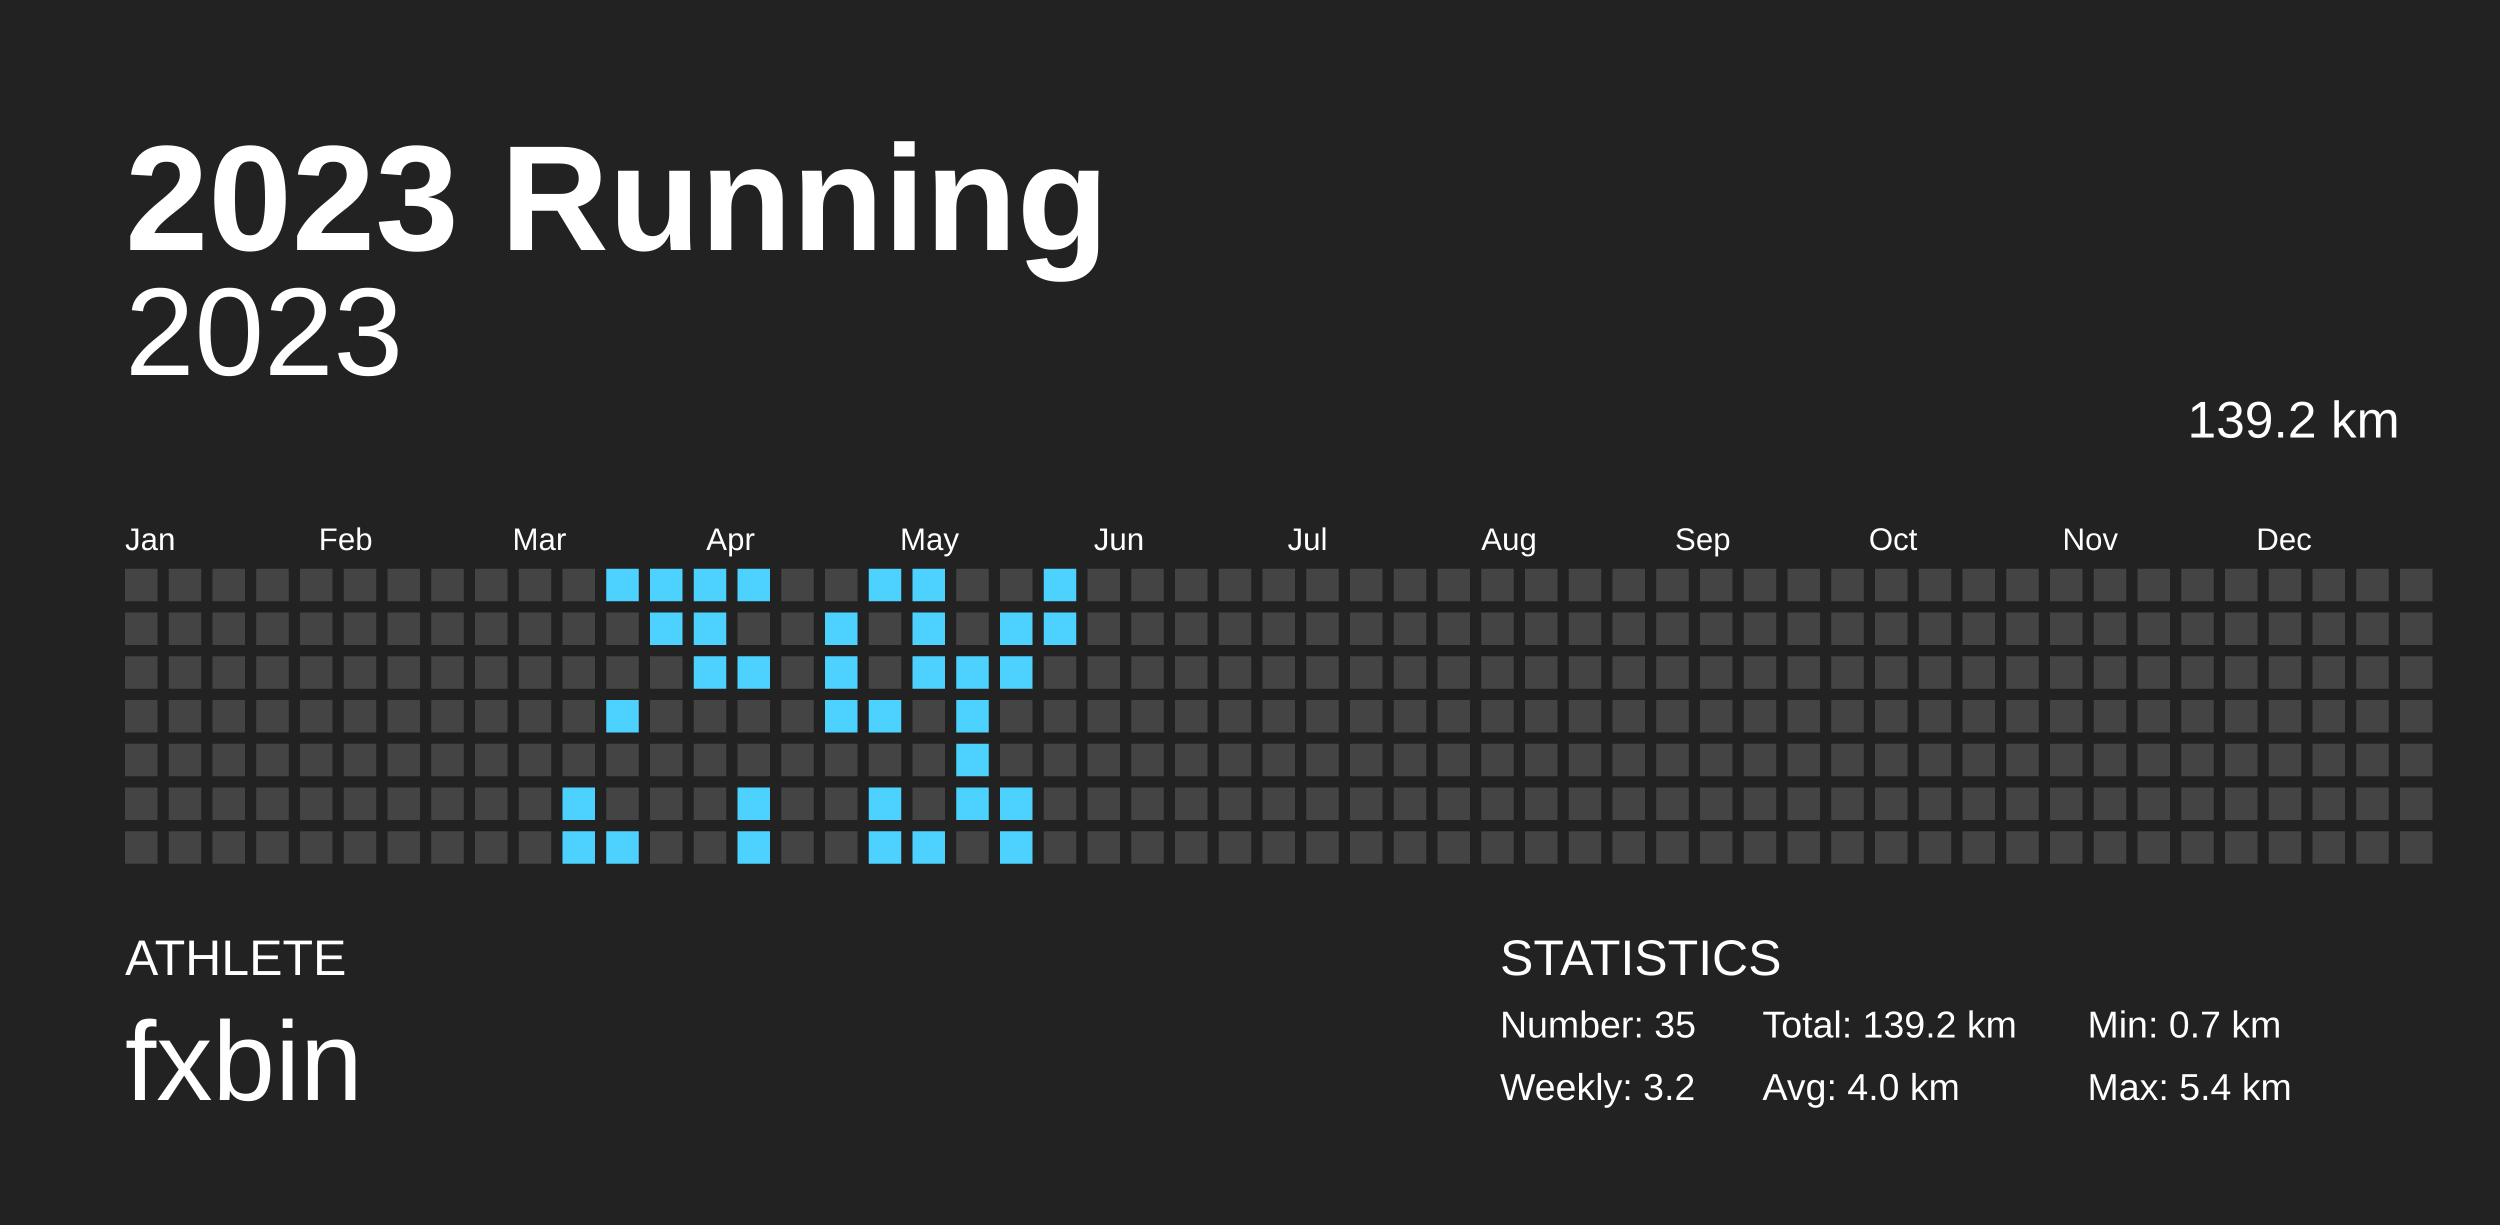
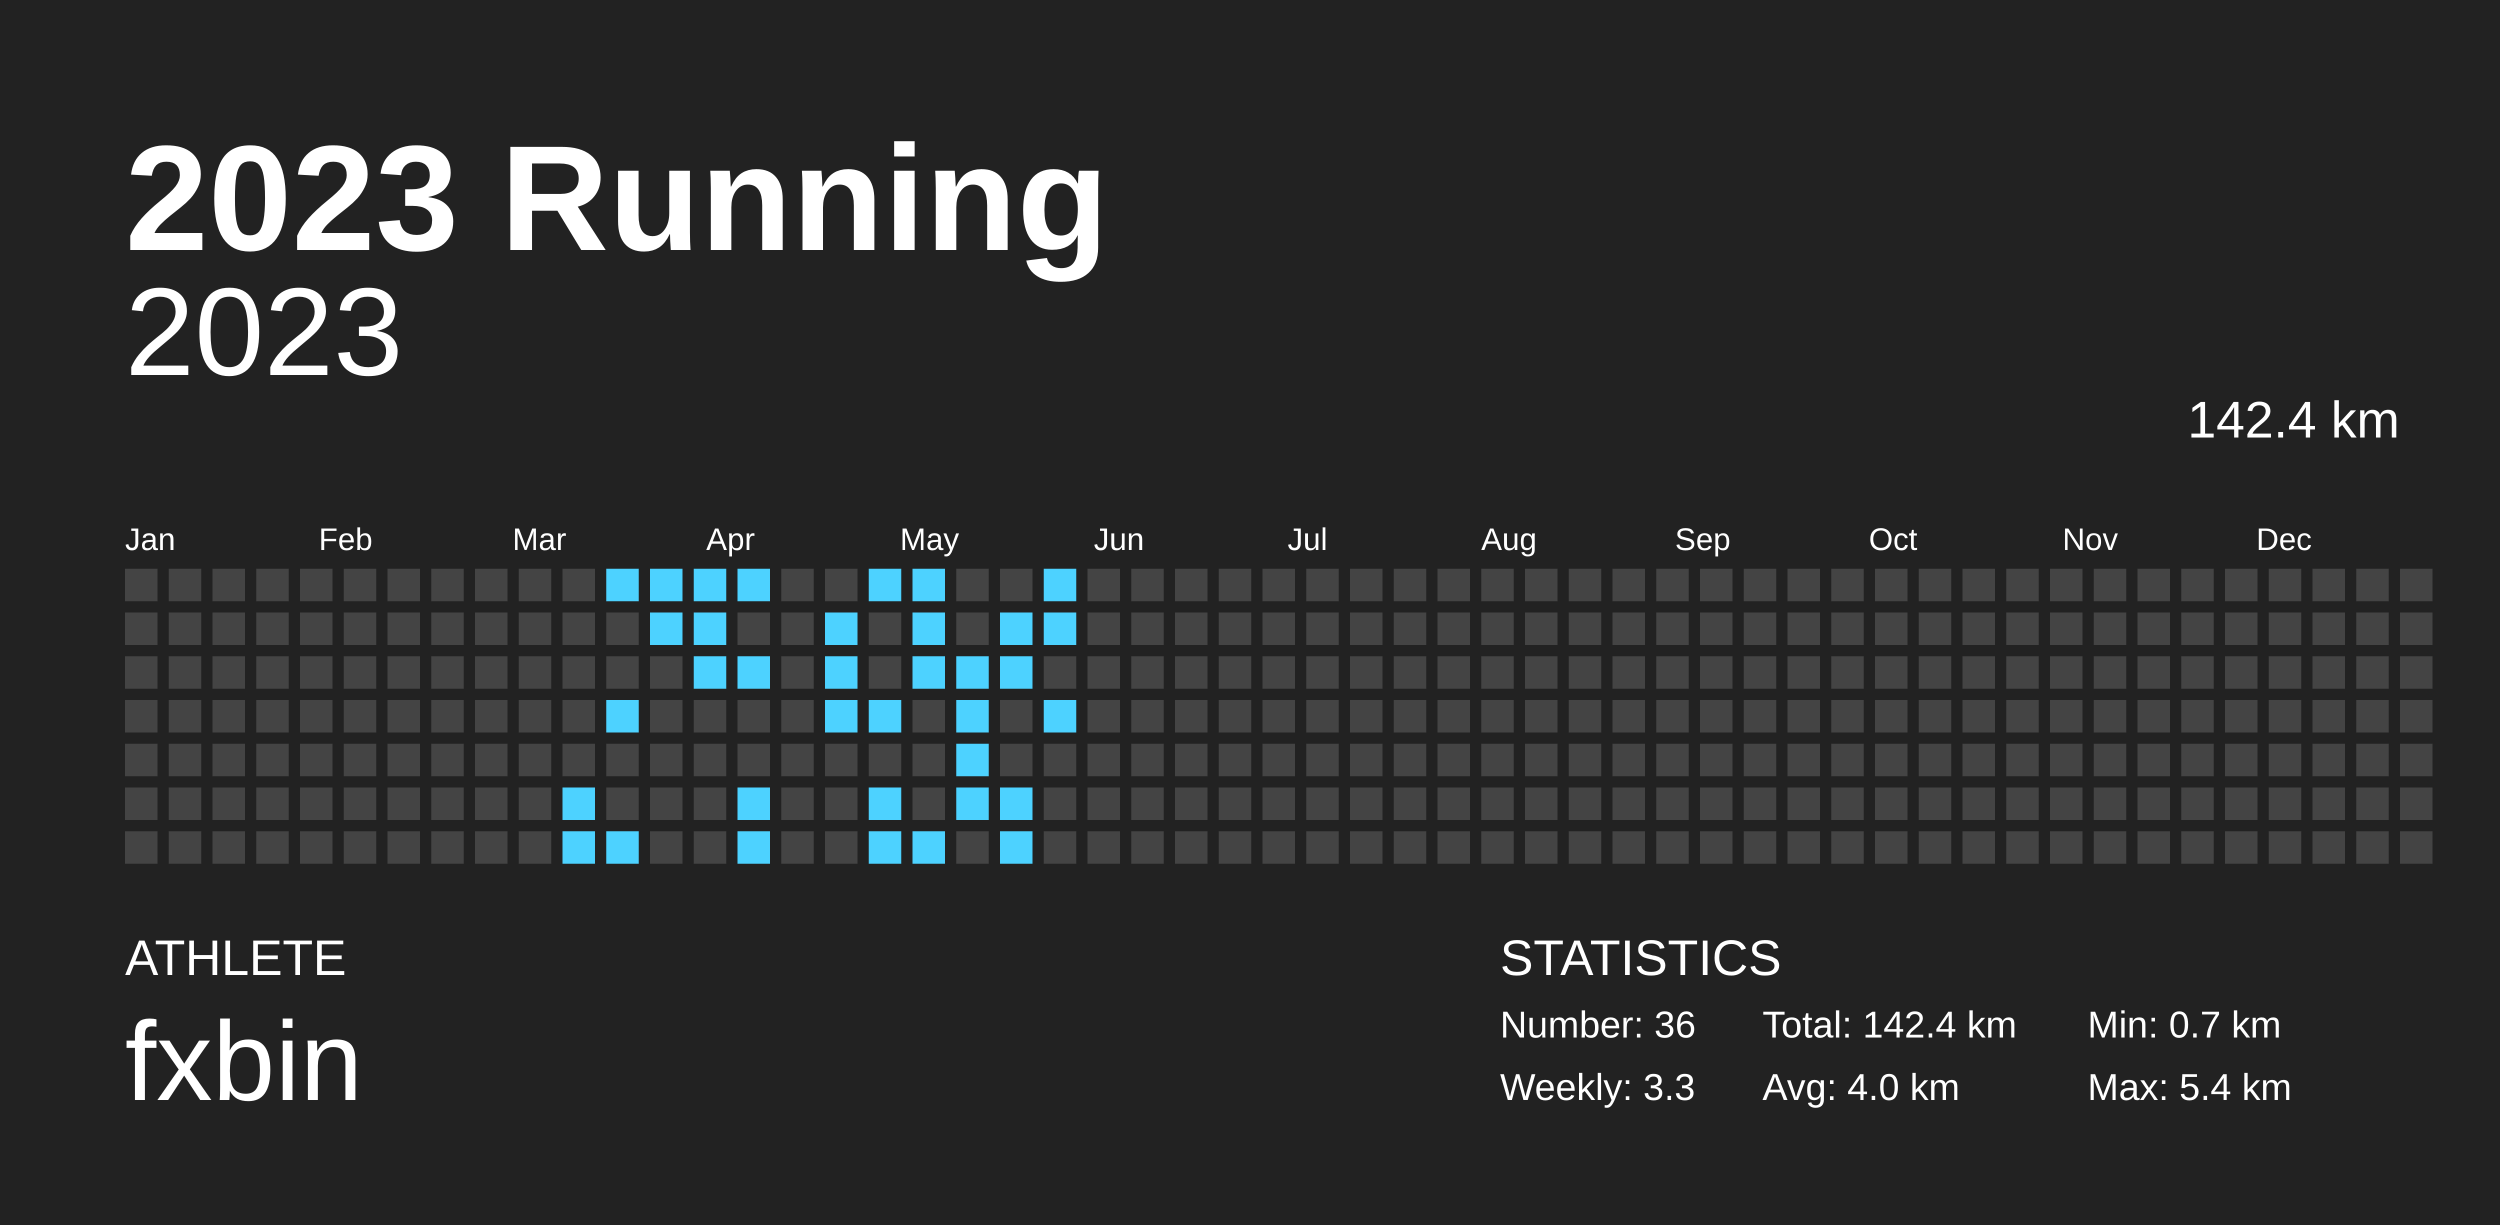
<svg xmlns="http://www.w3.org/2000/svg" baseProfile="full" height="98mm" version="1.1" viewBox="0,0,200,98" width="200mm">
  <defs />
  <rect fill="#222222" height="98" width="200" x="0" y="0" />
  <text fill="#FFFFFF" style="font-size:12px; font-family:Arial; font-weight:bold;" x="10" y="20">2023 Running</text>
  <text fill="#FFFFFF" style="font-size:4px; font-family:Arial" x="10" y="78">ATHLETE</text>
  <text fill="#FFFFFF" style="font-size:9px; font-family:Arial" x="10" y="88">fxbin</text>
  <text fill="#FFFFFF" style="font-size:4px; font-family:Arial" x="120" y="78">STATISTICS</text>
-   <text fill="#FFFFFF" style="font-size:3px; font-family:Arial" x="120" y="83">Number: 35</text>
-   <text fill="#FFFFFF" style="font-size:3px; font-family:Arial" x="120" y="88">Weekly: 3.2</text>
-   <text fill="#FFFFFF" style="font-size:3px; font-family:Arial" x="141" y="83">Total: 139.2 km</text>
+   <text fill="#FFFFFF" style="font-size:3px; font-family:Arial" x="120" y="83">Number: 36</text>
+   <text fill="#FFFFFF" style="font-size:3px; font-family:Arial" x="120" y="88">Weekly: 3.3</text>
+   <text fill="#FFFFFF" style="font-size:3px; font-family:Arial" x="141" y="83">Total: 142.4 km</text>
  <text fill="#FFFFFF" style="font-size:3px; font-family:Arial" x="141" y="88">Avg: 4.0 km</text>
  <text fill="#FFFFFF" style="font-size:3px; font-family:Arial" x="167" y="83">Min: 0.7 km</text>
  <text fill="#FFFFFF" style="font-size:3px; font-family:Arial" x="167" y="88">Max: 5.4 km</text>
  <text alignment-baseline="hanging" fill="#FFFFFF" style="font-size:10.0px; font-family:Arial;" x="10" y="30">2023</text>
-   <text alignment-baseline="hanging" fill="#FFFFFF" style="font-size:4.125px; font-family:Arial;" x="175" y="35">139.2 km</text>
+   <text alignment-baseline="hanging" fill="#FFFFFF" style="font-size:4.125px; font-family:Arial;" x="175" y="35">142.4 km</text>
  <text fill="#FFFFFF" style="font-size:2.5px; font-family:Arial" x="10.0" y="44">Jan</text>
  <text fill="#FFFFFF" style="font-size:2.5px; font-family:Arial" x="25.5" y="44">Feb</text>
  <text fill="#FFFFFF" style="font-size:2.5px; font-family:Arial" x="41.0" y="44">Mar</text>
  <text fill="#FFFFFF" style="font-size:2.5px; font-family:Arial" x="56.5" y="44">Apr</text>
  <text fill="#FFFFFF" style="font-size:2.5px; font-family:Arial" x="72.0" y="44">May</text>
  <text fill="#FFFFFF" style="font-size:2.5px; font-family:Arial" x="87.5" y="44">Jun</text>
  <text fill="#FFFFFF" style="font-size:2.5px; font-family:Arial" x="103.0" y="44">Jul</text>
  <text fill="#FFFFFF" style="font-size:2.5px; font-family:Arial" x="118.5" y="44">Aug</text>
  <text fill="#FFFFFF" style="font-size:2.5px; font-family:Arial" x="134.0" y="44">Sep</text>
  <text fill="#FFFFFF" style="font-size:2.5px; font-family:Arial" x="149.5" y="44">Oct</text>
  <text fill="#FFFFFF" style="font-size:2.5px; font-family:Arial" x="165.0" y="44">Nov</text>
  <text fill="#FFFFFF" style="font-size:2.5px; font-family:Arial" x="180.5" y="44">Dec</text>
  <rect fill="#444444" height="2.6" width="2.6" x="10.0" y="45.5" />
  <rect fill="#444444" height="2.6" width="2.6" x="10.0" y="49.0" />
  <rect fill="#444444" height="2.6" width="2.6" x="10.0" y="52.5" />
  <rect fill="#444444" height="2.6" width="2.6" x="10.0" y="56.0" />
  <rect fill="#444444" height="2.6" width="2.6" x="10.0" y="59.5" />
  <rect fill="#444444" height="2.6" width="2.6" x="10.0" y="63.0" />
  <rect fill="#444444" height="2.6" width="2.6" x="10.0" y="66.5" />
  <rect fill="#444444" height="2.6" width="2.6" x="13.5" y="45.5" />
  <rect fill="#444444" height="2.6" width="2.6" x="13.5" y="49.0" />
  <rect fill="#444444" height="2.6" width="2.6" x="13.5" y="52.5" />
  <rect fill="#444444" height="2.6" width="2.6" x="13.5" y="56.0" />
  <rect fill="#444444" height="2.6" width="2.6" x="13.5" y="59.5" />
  <rect fill="#444444" height="2.6" width="2.6" x="13.5" y="63.0" />
  <rect fill="#444444" height="2.6" width="2.6" x="13.5" y="66.5" />
  <rect fill="#444444" height="2.6" width="2.6" x="17.0" y="45.5" />
  <rect fill="#444444" height="2.6" width="2.6" x="17.0" y="49.0" />
  <rect fill="#444444" height="2.6" width="2.6" x="17.0" y="52.5" />
  <rect fill="#444444" height="2.6" width="2.6" x="17.0" y="56.0" />
  <rect fill="#444444" height="2.6" width="2.6" x="17.0" y="59.5" />
  <rect fill="#444444" height="2.6" width="2.6" x="17.0" y="63.0" />
  <rect fill="#444444" height="2.6" width="2.6" x="17.0" y="66.5" />
  <rect fill="#444444" height="2.6" width="2.6" x="20.5" y="45.5" />
  <rect fill="#444444" height="2.6" width="2.6" x="20.5" y="49.0" />
  <rect fill="#444444" height="2.6" width="2.6" x="20.5" y="52.5" />
  <rect fill="#444444" height="2.6" width="2.6" x="20.5" y="56.0" />
  <rect fill="#444444" height="2.6" width="2.6" x="20.5" y="59.5" />
  <rect fill="#444444" height="2.6" width="2.6" x="20.5" y="63.0" />
  <rect fill="#444444" height="2.6" width="2.6" x="20.5" y="66.5" />
  <rect fill="#444444" height="2.6" width="2.6" x="24.0" y="45.5" />
  <rect fill="#444444" height="2.6" width="2.6" x="24.0" y="49.0" />
  <rect fill="#444444" height="2.6" width="2.6" x="24.0" y="52.5" />
  <rect fill="#444444" height="2.6" width="2.6" x="24.0" y="56.0" />
  <rect fill="#444444" height="2.6" width="2.6" x="24.0" y="59.5" />
  <rect fill="#444444" height="2.6" width="2.6" x="24.0" y="63.0" />
  <rect fill="#444444" height="2.6" width="2.6" x="24.0" y="66.5" />
  <rect fill="#444444" height="2.6" width="2.6" x="27.5" y="45.5" />
  <rect fill="#444444" height="2.6" width="2.6" x="27.5" y="49.0" />
  <rect fill="#444444" height="2.6" width="2.6" x="27.5" y="52.5" />
  <rect fill="#444444" height="2.6" width="2.6" x="27.5" y="56.0" />
  <rect fill="#444444" height="2.6" width="2.6" x="27.5" y="59.5" />
  <rect fill="#444444" height="2.6" width="2.6" x="27.5" y="63.0" />
  <rect fill="#444444" height="2.6" width="2.6" x="27.5" y="66.5" />
  <rect fill="#444444" height="2.6" width="2.6" x="31.0" y="45.5" />
  <rect fill="#444444" height="2.6" width="2.6" x="31.0" y="49.0" />
  <rect fill="#444444" height="2.6" width="2.6" x="31.0" y="52.5" />
  <rect fill="#444444" height="2.6" width="2.6" x="31.0" y="56.0" />
  <rect fill="#444444" height="2.6" width="2.6" x="31.0" y="59.5" />
  <rect fill="#444444" height="2.6" width="2.6" x="31.0" y="63.0" />
  <rect fill="#444444" height="2.6" width="2.6" x="31.0" y="66.5" />
  <rect fill="#444444" height="2.6" width="2.6" x="34.5" y="45.5" />
  <rect fill="#444444" height="2.6" width="2.6" x="34.5" y="49.0" />
  <rect fill="#444444" height="2.6" width="2.6" x="34.5" y="52.5" />
  <rect fill="#444444" height="2.6" width="2.6" x="34.5" y="56.0" />
  <rect fill="#444444" height="2.6" width="2.6" x="34.5" y="59.5" />
  <rect fill="#444444" height="2.6" width="2.6" x="34.5" y="63.0" />
  <rect fill="#444444" height="2.6" width="2.6" x="34.5" y="66.5" />
  <rect fill="#444444" height="2.6" width="2.6" x="38.0" y="45.5" />
  <rect fill="#444444" height="2.6" width="2.6" x="38.0" y="49.0" />
  <rect fill="#444444" height="2.6" width="2.6" x="38.0" y="52.5" />
  <rect fill="#444444" height="2.6" width="2.6" x="38.0" y="56.0" />
  <rect fill="#444444" height="2.6" width="2.6" x="38.0" y="59.5" />
  <rect fill="#444444" height="2.6" width="2.6" x="38.0" y="63.0" />
  <rect fill="#444444" height="2.6" width="2.6" x="38.0" y="66.5" />
  <rect fill="#444444" height="2.6" width="2.6" x="41.5" y="45.5" />
  <rect fill="#444444" height="2.6" width="2.6" x="41.5" y="49.0" />
  <rect fill="#444444" height="2.6" width="2.6" x="41.5" y="52.5" />
  <rect fill="#444444" height="2.6" width="2.6" x="41.5" y="56.0" />
  <rect fill="#444444" height="2.6" width="2.6" x="41.5" y="59.5" />
  <rect fill="#444444" height="2.6" width="2.6" x="41.5" y="63.0" />
  <rect fill="#444444" height="2.6" width="2.6" x="41.5" y="66.5" />
  <rect fill="#444444" height="2.6" width="2.6" x="45.0" y="45.5" />
  <rect fill="#444444" height="2.6" width="2.6" x="45.0" y="49.0" />
  <rect fill="#444444" height="2.6" width="2.6" x="45.0" y="52.5" />
  <rect fill="#444444" height="2.6" width="2.6" x="45.0" y="56.0" />
  <rect fill="#444444" height="2.6" width="2.6" x="45.0" y="59.5" />
  <rect fill="#4dd2ff" height="2.6" width="2.6" x="45.0" y="63.0" />
  <rect fill="#4dd2ff" height="2.6" width="2.6" x="45.0" y="66.5" />
  <rect fill="#4dd2ff" height="2.6" width="2.6" x="48.5" y="45.5" />
  <rect fill="#444444" height="2.6" width="2.6" x="48.5" y="49.0" />
  <rect fill="#444444" height="2.6" width="2.6" x="48.5" y="52.5" />
  <rect fill="#4dd2ff" height="2.6" width="2.6" x="48.5" y="56.0" />
  <rect fill="#444444" height="2.6" width="2.6" x="48.5" y="59.5" />
  <rect fill="#444444" height="2.6" width="2.6" x="48.5" y="63.0" />
  <rect fill="#4dd2ff" height="2.6" width="2.6" x="48.5" y="66.5" />
  <rect fill="#4dd2ff" height="2.6" width="2.6" x="52.0" y="45.5" />
  <rect fill="#4dd2ff" height="2.6" width="2.6" x="52.0" y="49.0" />
  <rect fill="#444444" height="2.6" width="2.6" x="52.0" y="52.5" />
  <rect fill="#444444" height="2.6" width="2.6" x="52.0" y="56.0" />
  <rect fill="#444444" height="2.6" width="2.6" x="52.0" y="59.5" />
  <rect fill="#444444" height="2.6" width="2.6" x="52.0" y="63.0" />
  <rect fill="#444444" height="2.6" width="2.6" x="52.0" y="66.5" />
  <rect fill="#4dd2ff" height="2.6" width="2.6" x="55.5" y="45.5" />
  <rect fill="#4dd2ff" height="2.6" width="2.6" x="55.5" y="49.0" />
  <rect fill="#4dd2ff" height="2.6" width="2.6" x="55.5" y="52.5" />
  <rect fill="#444444" height="2.6" width="2.6" x="55.5" y="56.0" />
  <rect fill="#444444" height="2.6" width="2.6" x="55.5" y="59.5" />
  <rect fill="#444444" height="2.6" width="2.6" x="55.5" y="63.0" />
  <rect fill="#444444" height="2.6" width="2.6" x="55.5" y="66.5" />
  <rect fill="#4dd2ff" height="2.6" width="2.6" x="59.0" y="45.5" />
  <rect fill="#444444" height="2.6" width="2.6" x="59.0" y="49.0" />
  <rect fill="#4dd2ff" height="2.6" width="2.6" x="59.0" y="52.5" />
  <rect fill="#444444" height="2.6" width="2.6" x="59.0" y="56.0" />
  <rect fill="#444444" height="2.6" width="2.6" x="59.0" y="59.5" />
  <rect fill="#4dd2ff" height="2.6" width="2.6" x="59.0" y="63.0" />
  <rect fill="#4dd2ff" height="2.6" width="2.6" x="59.0" y="66.5" />
  <rect fill="#444444" height="2.6" width="2.6" x="62.5" y="45.5" />
  <rect fill="#444444" height="2.6" width="2.6" x="62.5" y="49.0" />
  <rect fill="#444444" height="2.6" width="2.6" x="62.5" y="52.5" />
  <rect fill="#444444" height="2.6" width="2.6" x="62.5" y="56.0" />
  <rect fill="#444444" height="2.6" width="2.6" x="62.5" y="59.5" />
  <rect fill="#444444" height="2.6" width="2.6" x="62.5" y="63.0" />
  <rect fill="#444444" height="2.6" width="2.6" x="62.5" y="66.5" />
  <rect fill="#444444" height="2.6" width="2.6" x="66.0" y="45.5" />
  <rect fill="#4dd2ff" height="2.6" width="2.6" x="66.0" y="49.0" />
  <rect fill="#4dd2ff" height="2.6" width="2.6" x="66.0" y="52.5" />
  <rect fill="#4dd2ff" height="2.6" width="2.6" x="66.0" y="56.0" />
  <rect fill="#444444" height="2.6" width="2.6" x="66.0" y="59.5" />
  <rect fill="#444444" height="2.6" width="2.6" x="66.0" y="63.0" />
  <rect fill="#444444" height="2.6" width="2.6" x="66.0" y="66.5" />
  <rect fill="#4dd2ff" height="2.6" width="2.6" x="69.5" y="45.5" />
  <rect fill="#444444" height="2.6" width="2.6" x="69.5" y="49.0" />
  <rect fill="#444444" height="2.6" width="2.6" x="69.5" y="52.5" />
  <rect fill="#4dd2ff" height="2.6" width="2.6" x="69.5" y="56.0" />
  <rect fill="#444444" height="2.6" width="2.6" x="69.5" y="59.5" />
  <rect fill="#4dd2ff" height="2.6" width="2.6" x="69.5" y="63.0" />
  <rect fill="#4dd2ff" height="2.6" width="2.6" x="69.5" y="66.5" />
  <rect fill="#4dd2ff" height="2.6" width="2.6" x="73.0" y="45.5" />
  <rect fill="#4dd2ff" height="2.6" width="2.6" x="73.0" y="49.0" />
  <rect fill="#4dd2ff" height="2.6" width="2.6" x="73.0" y="52.5" />
  <rect fill="#444444" height="2.6" width="2.6" x="73.0" y="56.0" />
  <rect fill="#444444" height="2.6" width="2.6" x="73.0" y="59.5" />
  <rect fill="#444444" height="2.6" width="2.6" x="73.0" y="63.0" />
  <rect fill="#4dd2ff" height="2.6" width="2.6" x="73.0" y="66.5" />
  <rect fill="#444444" height="2.6" width="2.6" x="76.5" y="45.5" />
  <rect fill="#444444" height="2.6" width="2.6" x="76.5" y="49.0" />
  <rect fill="#4dd2ff" height="2.6" width="2.6" x="76.5" y="52.5" />
  <rect fill="#4dd2ff" height="2.6" width="2.6" x="76.5" y="56.0" />
  <rect fill="#4dd2ff" height="2.6" width="2.6" x="76.5" y="59.5" />
  <rect fill="#4dd2ff" height="2.6" width="2.6" x="76.5" y="63.0" />
  <rect fill="#444444" height="2.6" width="2.6" x="76.5" y="66.5" />
  <rect fill="#444444" height="2.6" width="2.6" x="80.0" y="45.5" />
  <rect fill="#4dd2ff" height="2.6" width="2.6" x="80.0" y="49.0" />
  <rect fill="#4dd2ff" height="2.6" width="2.6" x="80.0" y="52.5" />
  <rect fill="#444444" height="2.6" width="2.6" x="80.0" y="56.0" />
  <rect fill="#444444" height="2.6" width="2.6" x="80.0" y="59.5" />
  <rect fill="#4dd2ff" height="2.6" width="2.6" x="80.0" y="63.0" />
  <rect fill="#4dd2ff" height="2.6" width="2.6" x="80.0" y="66.5" />
  <rect fill="#4dd2ff" height="2.6" width="2.6" x="83.5" y="45.5" />
  <rect fill="#4dd2ff" height="2.6" width="2.6" x="83.5" y="49.0" />
  <rect fill="#444444" height="2.6" width="2.6" x="83.5" y="52.5" />
-   <rect fill="#444444" height="2.6" width="2.6" x="83.5" y="56.0" />
+   <rect fill="#4dd2ff" height="2.6" width="2.6" x="83.5" y="56.0" />
  <rect fill="#444444" height="2.6" width="2.6" x="83.5" y="59.5" />
  <rect fill="#444444" height="2.6" width="2.6" x="83.5" y="63.0" />
  <rect fill="#444444" height="2.6" width="2.6" x="83.5" y="66.5" />
  <rect fill="#444444" height="2.6" width="2.6" x="87.0" y="45.5" />
  <rect fill="#444444" height="2.6" width="2.6" x="87.0" y="49.0" />
  <rect fill="#444444" height="2.6" width="2.6" x="87.0" y="52.5" />
  <rect fill="#444444" height="2.6" width="2.6" x="87.0" y="56.0" />
  <rect fill="#444444" height="2.6" width="2.6" x="87.0" y="59.5" />
  <rect fill="#444444" height="2.6" width="2.6" x="87.0" y="63.0" />
  <rect fill="#444444" height="2.6" width="2.6" x="87.0" y="66.5" />
  <rect fill="#444444" height="2.6" width="2.6" x="90.5" y="45.5" />
  <rect fill="#444444" height="2.6" width="2.6" x="90.5" y="49.0" />
  <rect fill="#444444" height="2.6" width="2.6" x="90.5" y="52.5" />
  <rect fill="#444444" height="2.6" width="2.6" x="90.5" y="56.0" />
  <rect fill="#444444" height="2.6" width="2.6" x="90.5" y="59.5" />
  <rect fill="#444444" height="2.6" width="2.6" x="90.5" y="63.0" />
  <rect fill="#444444" height="2.6" width="2.6" x="90.5" y="66.5" />
  <rect fill="#444444" height="2.6" width="2.6" x="94.0" y="45.5" />
  <rect fill="#444444" height="2.6" width="2.6" x="94.0" y="49.0" />
  <rect fill="#444444" height="2.6" width="2.6" x="94.0" y="52.5" />
  <rect fill="#444444" height="2.6" width="2.6" x="94.0" y="56.0" />
  <rect fill="#444444" height="2.6" width="2.6" x="94.0" y="59.5" />
  <rect fill="#444444" height="2.6" width="2.6" x="94.0" y="63.0" />
  <rect fill="#444444" height="2.6" width="2.6" x="94.0" y="66.5" />
  <rect fill="#444444" height="2.6" width="2.6" x="97.5" y="45.5" />
  <rect fill="#444444" height="2.6" width="2.6" x="97.5" y="49.0" />
  <rect fill="#444444" height="2.6" width="2.6" x="97.5" y="52.5" />
  <rect fill="#444444" height="2.6" width="2.6" x="97.5" y="56.0" />
  <rect fill="#444444" height="2.6" width="2.6" x="97.5" y="59.5" />
  <rect fill="#444444" height="2.6" width="2.6" x="97.5" y="63.0" />
  <rect fill="#444444" height="2.6" width="2.6" x="97.5" y="66.5" />
  <rect fill="#444444" height="2.6" width="2.6" x="101.0" y="45.5" />
  <rect fill="#444444" height="2.6" width="2.6" x="101.0" y="49.0" />
  <rect fill="#444444" height="2.6" width="2.6" x="101.0" y="52.5" />
  <rect fill="#444444" height="2.6" width="2.6" x="101.0" y="56.0" />
  <rect fill="#444444" height="2.6" width="2.6" x="101.0" y="59.5" />
  <rect fill="#444444" height="2.6" width="2.6" x="101.0" y="63.0" />
  <rect fill="#444444" height="2.6" width="2.6" x="101.0" y="66.5" />
  <rect fill="#444444" height="2.6" width="2.6" x="104.5" y="45.5" />
  <rect fill="#444444" height="2.6" width="2.6" x="104.5" y="49.0" />
  <rect fill="#444444" height="2.6" width="2.6" x="104.5" y="52.5" />
  <rect fill="#444444" height="2.6" width="2.6" x="104.5" y="56.0" />
  <rect fill="#444444" height="2.6" width="2.6" x="104.5" y="59.5" />
  <rect fill="#444444" height="2.6" width="2.6" x="104.5" y="63.0" />
  <rect fill="#444444" height="2.6" width="2.6" x="104.5" y="66.5" />
  <rect fill="#444444" height="2.6" width="2.6" x="108.0" y="45.5" />
  <rect fill="#444444" height="2.6" width="2.6" x="108.0" y="49.0" />
  <rect fill="#444444" height="2.6" width="2.6" x="108.0" y="52.5" />
  <rect fill="#444444" height="2.6" width="2.6" x="108.0" y="56.0" />
  <rect fill="#444444" height="2.6" width="2.6" x="108.0" y="59.5" />
  <rect fill="#444444" height="2.6" width="2.6" x="108.0" y="63.0" />
  <rect fill="#444444" height="2.6" width="2.6" x="108.0" y="66.5" />
  <rect fill="#444444" height="2.6" width="2.6" x="111.5" y="45.5" />
  <rect fill="#444444" height="2.6" width="2.6" x="111.5" y="49.0" />
  <rect fill="#444444" height="2.6" width="2.6" x="111.5" y="52.5" />
  <rect fill="#444444" height="2.6" width="2.6" x="111.5" y="56.0" />
  <rect fill="#444444" height="2.6" width="2.6" x="111.5" y="59.5" />
  <rect fill="#444444" height="2.6" width="2.6" x="111.5" y="63.0" />
  <rect fill="#444444" height="2.6" width="2.6" x="111.5" y="66.5" />
  <rect fill="#444444" height="2.6" width="2.6" x="115.0" y="45.5" />
  <rect fill="#444444" height="2.6" width="2.6" x="115.0" y="49.0" />
  <rect fill="#444444" height="2.6" width="2.6" x="115.0" y="52.5" />
  <rect fill="#444444" height="2.6" width="2.6" x="115.0" y="56.0" />
  <rect fill="#444444" height="2.6" width="2.6" x="115.0" y="59.5" />
  <rect fill="#444444" height="2.6" width="2.6" x="115.0" y="63.0" />
  <rect fill="#444444" height="2.6" width="2.6" x="115.0" y="66.5" />
  <rect fill="#444444" height="2.6" width="2.6" x="118.5" y="45.5" />
  <rect fill="#444444" height="2.6" width="2.6" x="118.5" y="49.0" />
  <rect fill="#444444" height="2.6" width="2.6" x="118.5" y="52.5" />
  <rect fill="#444444" height="2.6" width="2.6" x="118.5" y="56.0" />
  <rect fill="#444444" height="2.6" width="2.6" x="118.5" y="59.5" />
  <rect fill="#444444" height="2.6" width="2.6" x="118.5" y="63.0" />
  <rect fill="#444444" height="2.6" width="2.6" x="118.5" y="66.5" />
  <rect fill="#444444" height="2.6" width="2.6" x="122.0" y="45.5" />
  <rect fill="#444444" height="2.6" width="2.6" x="122.0" y="49.0" />
  <rect fill="#444444" height="2.6" width="2.6" x="122.0" y="52.5" />
  <rect fill="#444444" height="2.6" width="2.6" x="122.0" y="56.0" />
  <rect fill="#444444" height="2.6" width="2.6" x="122.0" y="59.5" />
  <rect fill="#444444" height="2.6" width="2.6" x="122.0" y="63.0" />
  <rect fill="#444444" height="2.6" width="2.6" x="122.0" y="66.5" />
  <rect fill="#444444" height="2.6" width="2.6" x="125.5" y="45.5" />
  <rect fill="#444444" height="2.6" width="2.6" x="125.5" y="49.0" />
  <rect fill="#444444" height="2.6" width="2.6" x="125.5" y="52.5" />
  <rect fill="#444444" height="2.6" width="2.6" x="125.5" y="56.0" />
  <rect fill="#444444" height="2.6" width="2.6" x="125.5" y="59.5" />
  <rect fill="#444444" height="2.6" width="2.6" x="125.5" y="63.0" />
  <rect fill="#444444" height="2.6" width="2.6" x="125.5" y="66.5" />
  <rect fill="#444444" height="2.6" width="2.6" x="129.0" y="45.5" />
  <rect fill="#444444" height="2.6" width="2.6" x="129.0" y="49.0" />
  <rect fill="#444444" height="2.6" width="2.6" x="129.0" y="52.5" />
  <rect fill="#444444" height="2.6" width="2.6" x="129.0" y="56.0" />
  <rect fill="#444444" height="2.6" width="2.6" x="129.0" y="59.5" />
  <rect fill="#444444" height="2.6" width="2.6" x="129.0" y="63.0" />
  <rect fill="#444444" height="2.6" width="2.6" x="129.0" y="66.5" />
  <rect fill="#444444" height="2.6" width="2.6" x="132.5" y="45.5" />
  <rect fill="#444444" height="2.6" width="2.6" x="132.5" y="49.0" />
  <rect fill="#444444" height="2.6" width="2.6" x="132.5" y="52.5" />
  <rect fill="#444444" height="2.6" width="2.6" x="132.5" y="56.0" />
  <rect fill="#444444" height="2.6" width="2.6" x="132.5" y="59.5" />
  <rect fill="#444444" height="2.6" width="2.6" x="132.5" y="63.0" />
  <rect fill="#444444" height="2.6" width="2.6" x="132.5" y="66.5" />
  <rect fill="#444444" height="2.6" width="2.6" x="136.0" y="45.5" />
  <rect fill="#444444" height="2.6" width="2.6" x="136.0" y="49.0" />
  <rect fill="#444444" height="2.6" width="2.6" x="136.0" y="52.5" />
  <rect fill="#444444" height="2.6" width="2.6" x="136.0" y="56.0" />
  <rect fill="#444444" height="2.6" width="2.6" x="136.0" y="59.5" />
  <rect fill="#444444" height="2.6" width="2.6" x="136.0" y="63.0" />
  <rect fill="#444444" height="2.6" width="2.6" x="136.0" y="66.5" />
  <rect fill="#444444" height="2.6" width="2.6" x="139.5" y="45.5" />
  <rect fill="#444444" height="2.6" width="2.6" x="139.5" y="49.0" />
  <rect fill="#444444" height="2.6" width="2.6" x="139.5" y="52.5" />
  <rect fill="#444444" height="2.6" width="2.6" x="139.5" y="56.0" />
  <rect fill="#444444" height="2.6" width="2.6" x="139.5" y="59.5" />
  <rect fill="#444444" height="2.6" width="2.6" x="139.5" y="63.0" />
  <rect fill="#444444" height="2.6" width="2.6" x="139.5" y="66.5" />
  <rect fill="#444444" height="2.6" width="2.6" x="143.0" y="45.5" />
  <rect fill="#444444" height="2.6" width="2.6" x="143.0" y="49.0" />
  <rect fill="#444444" height="2.6" width="2.6" x="143.0" y="52.5" />
  <rect fill="#444444" height="2.6" width="2.6" x="143.0" y="56.0" />
  <rect fill="#444444" height="2.6" width="2.6" x="143.0" y="59.5" />
  <rect fill="#444444" height="2.6" width="2.6" x="143.0" y="63.0" />
  <rect fill="#444444" height="2.6" width="2.6" x="143.0" y="66.5" />
  <rect fill="#444444" height="2.6" width="2.6" x="146.5" y="45.5" />
  <rect fill="#444444" height="2.6" width="2.6" x="146.5" y="49.0" />
  <rect fill="#444444" height="2.6" width="2.6" x="146.5" y="52.5" />
  <rect fill="#444444" height="2.6" width="2.6" x="146.5" y="56.0" />
  <rect fill="#444444" height="2.6" width="2.6" x="146.5" y="59.5" />
  <rect fill="#444444" height="2.6" width="2.6" x="146.5" y="63.0" />
  <rect fill="#444444" height="2.6" width="2.6" x="146.5" y="66.5" />
  <rect fill="#444444" height="2.6" width="2.6" x="150.0" y="45.5" />
  <rect fill="#444444" height="2.6" width="2.6" x="150.0" y="49.0" />
  <rect fill="#444444" height="2.6" width="2.6" x="150.0" y="52.5" />
  <rect fill="#444444" height="2.6" width="2.6" x="150.0" y="56.0" />
  <rect fill="#444444" height="2.6" width="2.6" x="150.0" y="59.5" />
  <rect fill="#444444" height="2.6" width="2.6" x="150.0" y="63.0" />
  <rect fill="#444444" height="2.6" width="2.6" x="150.0" y="66.5" />
  <rect fill="#444444" height="2.6" width="2.6" x="153.5" y="45.5" />
  <rect fill="#444444" height="2.6" width="2.6" x="153.5" y="49.0" />
  <rect fill="#444444" height="2.6" width="2.6" x="153.5" y="52.5" />
  <rect fill="#444444" height="2.6" width="2.6" x="153.5" y="56.0" />
  <rect fill="#444444" height="2.6" width="2.6" x="153.5" y="59.5" />
  <rect fill="#444444" height="2.6" width="2.6" x="153.5" y="63.0" />
  <rect fill="#444444" height="2.6" width="2.6" x="153.5" y="66.5" />
  <rect fill="#444444" height="2.6" width="2.6" x="157.0" y="45.5" />
  <rect fill="#444444" height="2.6" width="2.6" x="157.0" y="49.0" />
  <rect fill="#444444" height="2.6" width="2.6" x="157.0" y="52.5" />
  <rect fill="#444444" height="2.6" width="2.6" x="157.0" y="56.0" />
  <rect fill="#444444" height="2.6" width="2.6" x="157.0" y="59.5" />
  <rect fill="#444444" height="2.6" width="2.6" x="157.0" y="63.0" />
  <rect fill="#444444" height="2.6" width="2.6" x="157.0" y="66.5" />
  <rect fill="#444444" height="2.6" width="2.6" x="160.5" y="45.5" />
  <rect fill="#444444" height="2.6" width="2.6" x="160.5" y="49.0" />
  <rect fill="#444444" height="2.6" width="2.6" x="160.5" y="52.5" />
  <rect fill="#444444" height="2.6" width="2.6" x="160.5" y="56.0" />
  <rect fill="#444444" height="2.6" width="2.6" x="160.5" y="59.5" />
  <rect fill="#444444" height="2.6" width="2.6" x="160.5" y="63.0" />
  <rect fill="#444444" height="2.6" width="2.6" x="160.5" y="66.5" />
  <rect fill="#444444" height="2.6" width="2.6" x="164.0" y="45.5" />
  <rect fill="#444444" height="2.6" width="2.6" x="164.0" y="49.0" />
  <rect fill="#444444" height="2.6" width="2.6" x="164.0" y="52.5" />
  <rect fill="#444444" height="2.6" width="2.6" x="164.0" y="56.0" />
  <rect fill="#444444" height="2.6" width="2.6" x="164.0" y="59.5" />
  <rect fill="#444444" height="2.6" width="2.6" x="164.0" y="63.0" />
  <rect fill="#444444" height="2.6" width="2.6" x="164.0" y="66.5" />
  <rect fill="#444444" height="2.6" width="2.6" x="167.5" y="45.5" />
  <rect fill="#444444" height="2.6" width="2.6" x="167.5" y="49.0" />
  <rect fill="#444444" height="2.6" width="2.6" x="167.5" y="52.5" />
  <rect fill="#444444" height="2.6" width="2.6" x="167.5" y="56.0" />
  <rect fill="#444444" height="2.6" width="2.6" x="167.5" y="59.5" />
  <rect fill="#444444" height="2.6" width="2.6" x="167.5" y="63.0" />
  <rect fill="#444444" height="2.6" width="2.6" x="167.5" y="66.5" />
  <rect fill="#444444" height="2.6" width="2.6" x="171.0" y="45.5" />
  <rect fill="#444444" height="2.6" width="2.6" x="171.0" y="49.0" />
  <rect fill="#444444" height="2.6" width="2.6" x="171.0" y="52.5" />
  <rect fill="#444444" height="2.6" width="2.6" x="171.0" y="56.0" />
  <rect fill="#444444" height="2.6" width="2.6" x="171.0" y="59.5" />
  <rect fill="#444444" height="2.6" width="2.6" x="171.0" y="63.0" />
  <rect fill="#444444" height="2.6" width="2.6" x="171.0" y="66.5" />
  <rect fill="#444444" height="2.6" width="2.6" x="174.5" y="45.5" />
  <rect fill="#444444" height="2.6" width="2.6" x="174.5" y="49.0" />
  <rect fill="#444444" height="2.6" width="2.6" x="174.5" y="52.5" />
  <rect fill="#444444" height="2.6" width="2.6" x="174.5" y="56.0" />
  <rect fill="#444444" height="2.6" width="2.6" x="174.5" y="59.5" />
  <rect fill="#444444" height="2.6" width="2.6" x="174.5" y="63.0" />
  <rect fill="#444444" height="2.6" width="2.6" x="174.5" y="66.5" />
  <rect fill="#444444" height="2.6" width="2.6" x="178.0" y="45.5" />
  <rect fill="#444444" height="2.6" width="2.6" x="178.0" y="49.0" />
  <rect fill="#444444" height="2.6" width="2.6" x="178.0" y="52.5" />
  <rect fill="#444444" height="2.6" width="2.6" x="178.0" y="56.0" />
  <rect fill="#444444" height="2.6" width="2.6" x="178.0" y="59.5" />
  <rect fill="#444444" height="2.6" width="2.6" x="178.0" y="63.0" />
  <rect fill="#444444" height="2.6" width="2.6" x="178.0" y="66.5" />
  <rect fill="#444444" height="2.6" width="2.6" x="181.5" y="45.5" />
  <rect fill="#444444" height="2.6" width="2.6" x="181.5" y="49.0" />
  <rect fill="#444444" height="2.6" width="2.6" x="181.5" y="52.5" />
  <rect fill="#444444" height="2.6" width="2.6" x="181.5" y="56.0" />
  <rect fill="#444444" height="2.6" width="2.6" x="181.5" y="59.5" />
  <rect fill="#444444" height="2.6" width="2.6" x="181.5" y="63.0" />
  <rect fill="#444444" height="2.6" width="2.6" x="181.5" y="66.5" />
  <rect fill="#444444" height="2.6" width="2.6" x="185.0" y="45.5" />
  <rect fill="#444444" height="2.6" width="2.6" x="185.0" y="49.0" />
  <rect fill="#444444" height="2.6" width="2.6" x="185.0" y="52.5" />
  <rect fill="#444444" height="2.6" width="2.6" x="185.0" y="56.0" />
  <rect fill="#444444" height="2.6" width="2.6" x="185.0" y="59.5" />
  <rect fill="#444444" height="2.6" width="2.6" x="185.0" y="63.0" />
  <rect fill="#444444" height="2.6" width="2.6" x="185.0" y="66.5" />
  <rect fill="#444444" height="2.6" width="2.6" x="188.5" y="45.5" />
  <rect fill="#444444" height="2.6" width="2.6" x="188.5" y="49.0" />
  <rect fill="#444444" height="2.6" width="2.6" x="188.5" y="52.5" />
  <rect fill="#444444" height="2.6" width="2.6" x="188.5" y="56.0" />
  <rect fill="#444444" height="2.6" width="2.6" x="188.5" y="59.5" />
  <rect fill="#444444" height="2.6" width="2.6" x="188.5" y="63.0" />
  <rect fill="#444444" height="2.6" width="2.6" x="188.5" y="66.5" />
  <rect fill="#444444" height="2.6" width="2.6" x="192.0" y="45.5" />
  <rect fill="#444444" height="2.6" width="2.6" x="192.0" y="49.0" />
  <rect fill="#444444" height="2.6" width="2.6" x="192.0" y="52.5" />
  <rect fill="#444444" height="2.6" width="2.6" x="192.0" y="56.0" />
  <rect fill="#444444" height="2.6" width="2.6" x="192.0" y="59.5" />
  <rect fill="#444444" height="2.6" width="2.6" x="192.0" y="63.0" />
  <rect fill="#444444" height="2.6" width="2.6" x="192.0" y="66.5" />
</svg>
